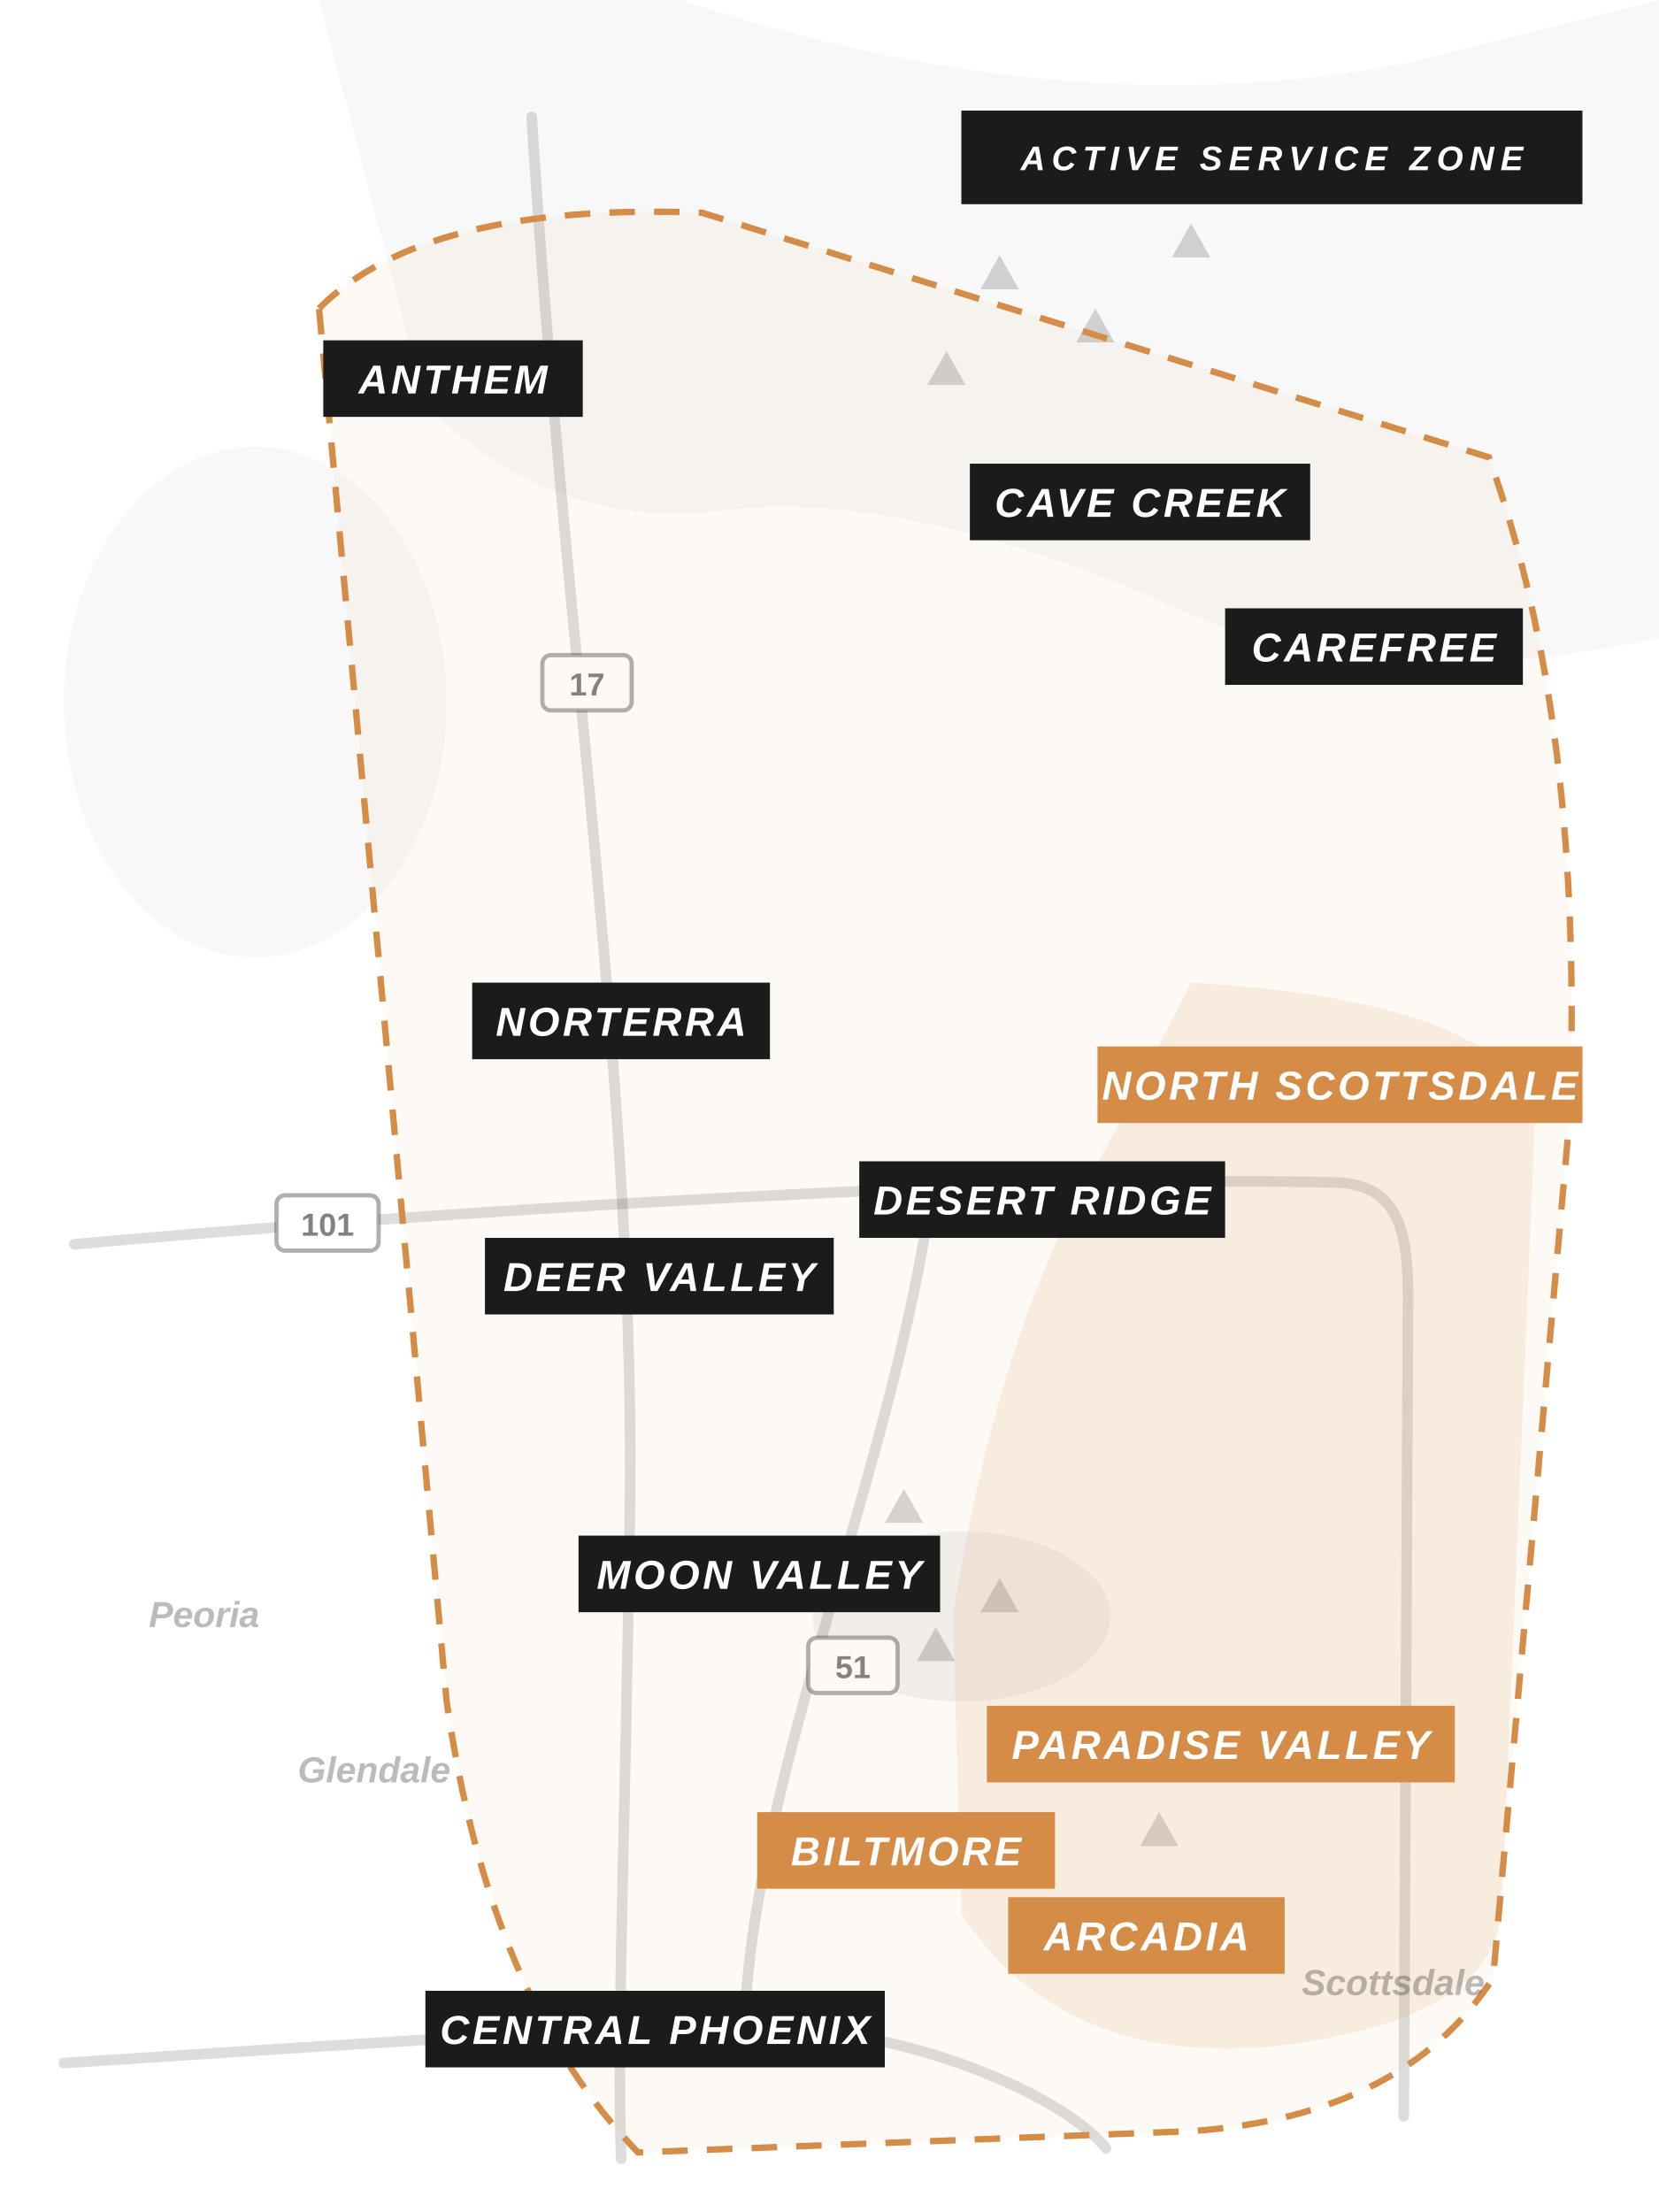
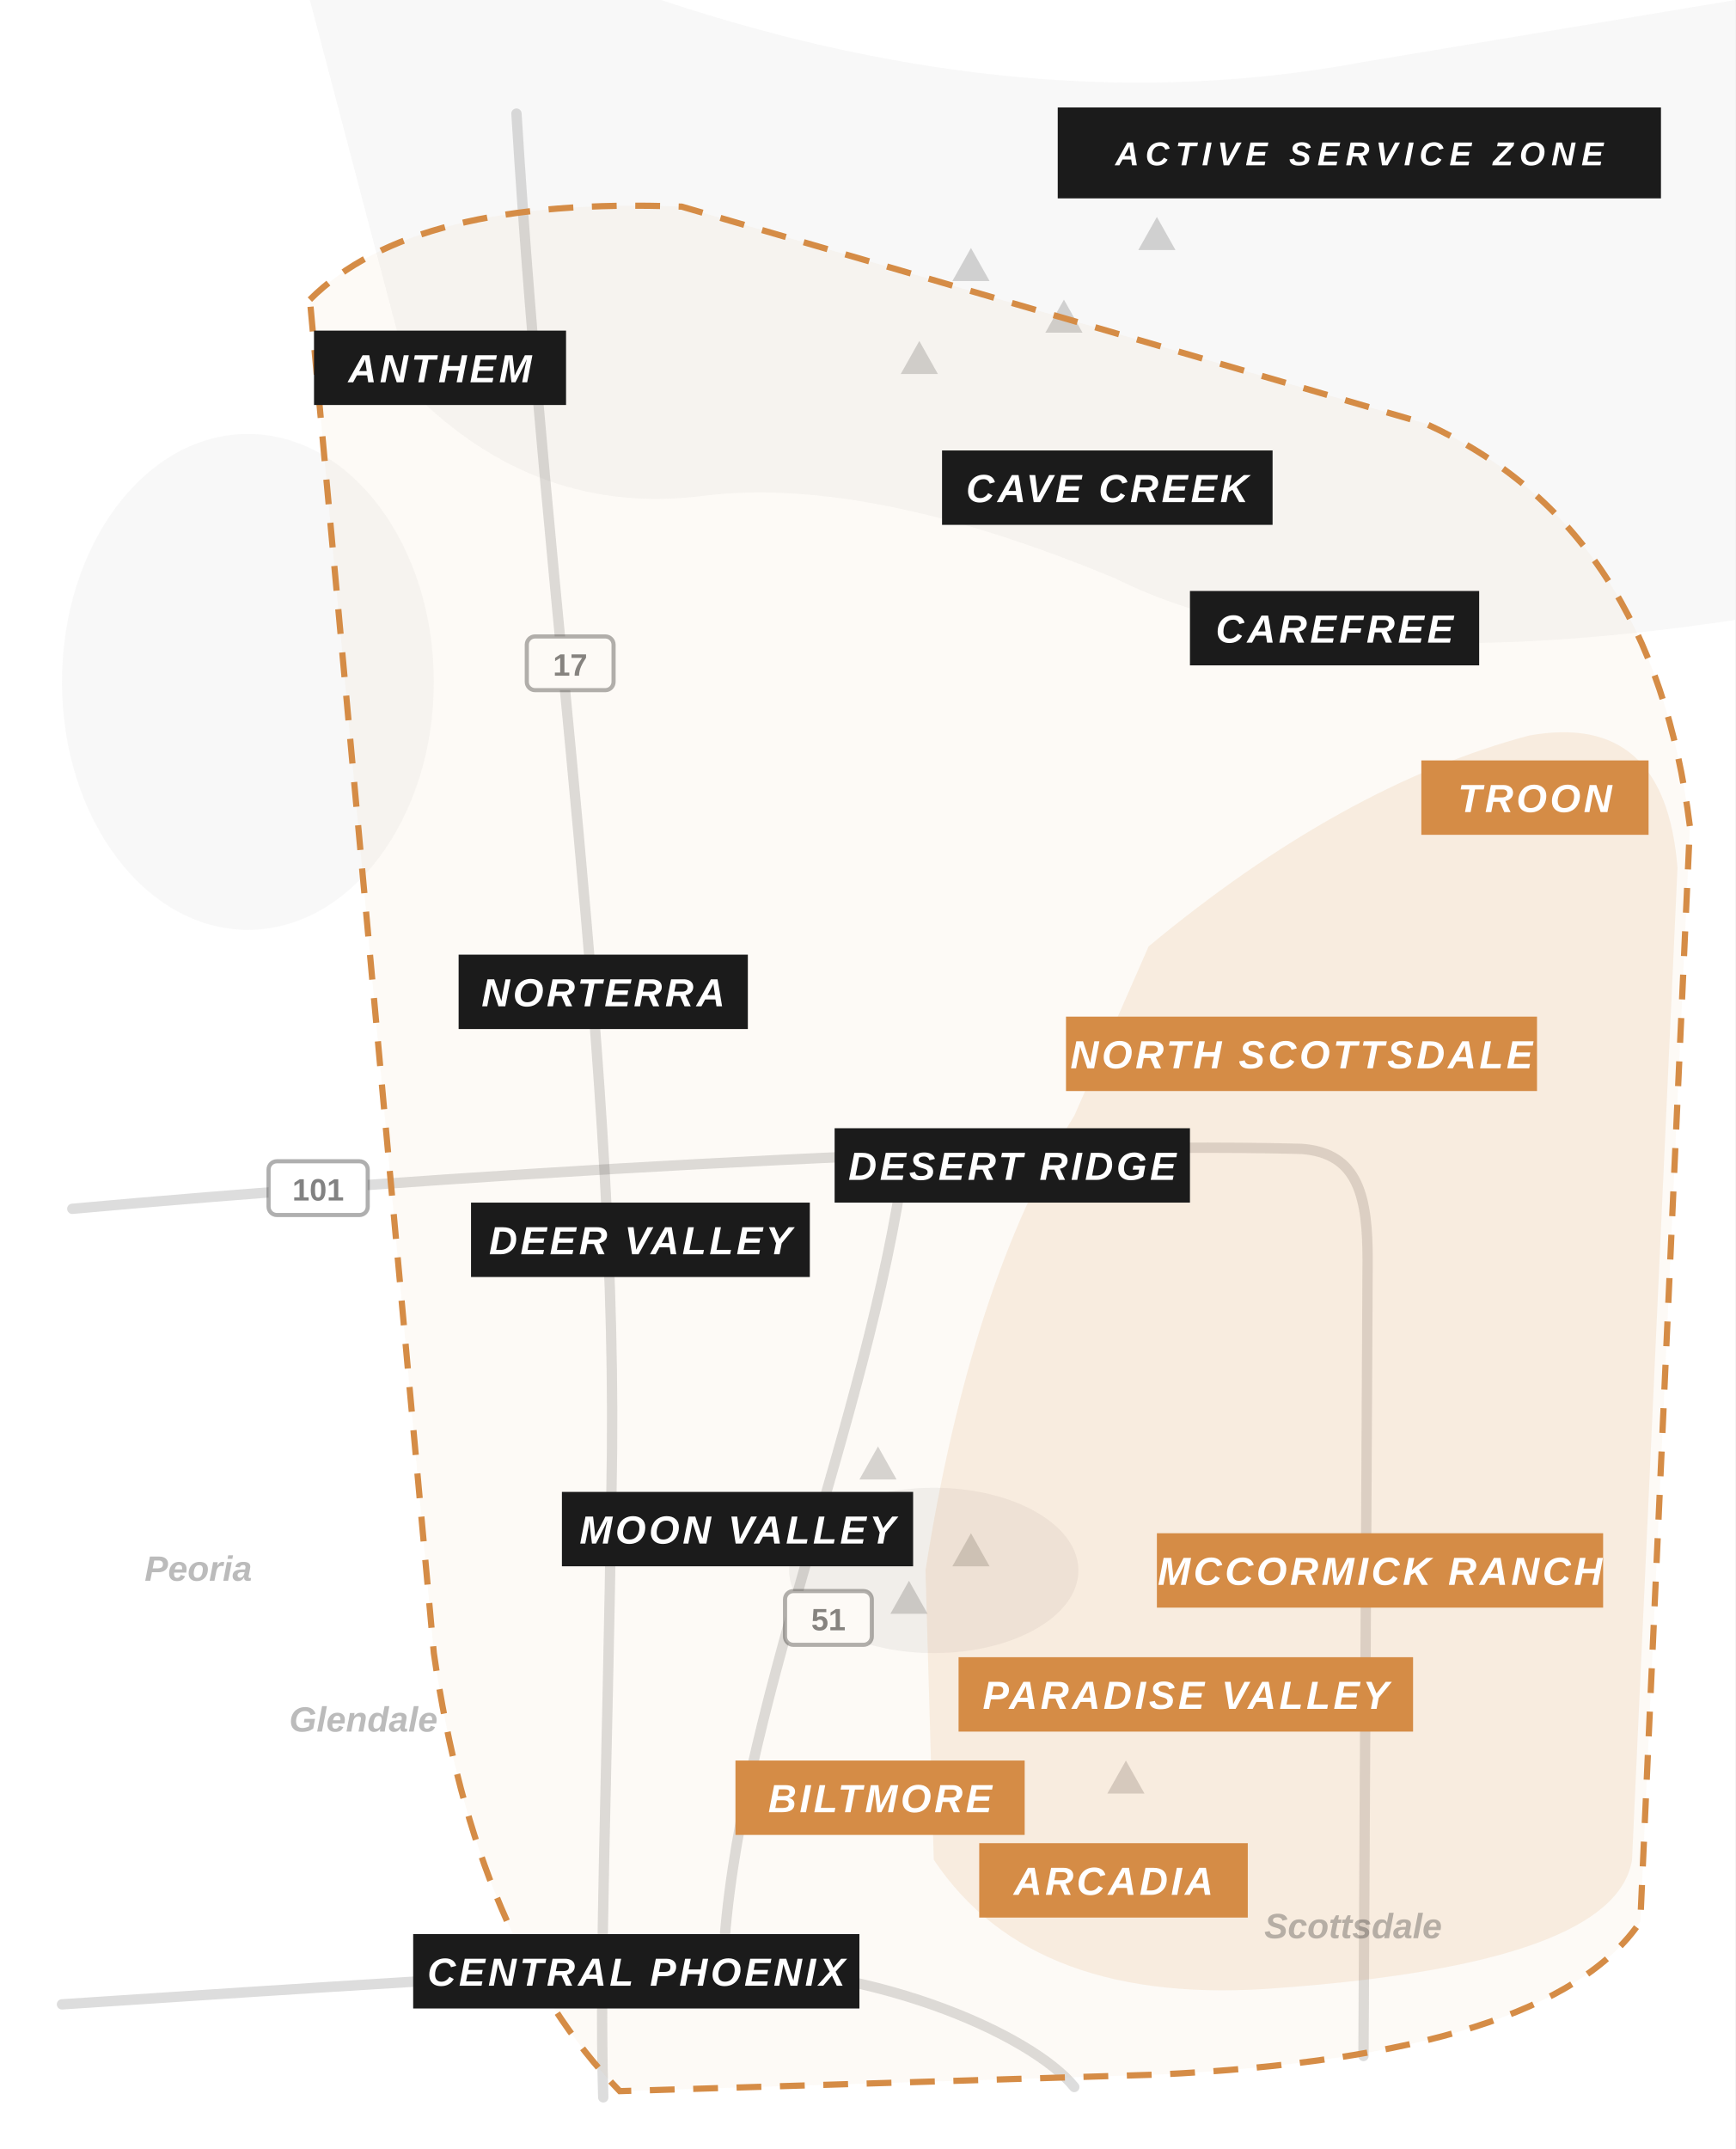
- <svg xmlns="http://www.w3.org/2000/svg" width="780" height="1040" viewBox="0 0 780 1040" font-family="ui-sans-serif, -apple-system, 'Helvetica Neue', Arial, sans-serif">
-   <rect width="780" height="1040" fill="#FFFFFF" />
-   <path d="M 320,0 Q 500,60 660,30 L 780,0 L 780,300 Q 640,330 540,280 Q 420,230 340,240 Q 260,250 200,190 L 150,0 Z" fill="#E5E5E5" opacity="0.28" />
+ <svg xmlns="http://www.w3.org/2000/svg" width="840" height="1040" viewBox="0 0 840 1040" font-family="ui-sans-serif, -apple-system, 'Helvetica Neue', Arial, sans-serif">
+   <rect width="840" height="1040" fill="#FFFFFF" />
+   <path d="M 320,0 Q 500,60 660,30 L 840,0 L 840,300 Q 640,330 540,280 Q 420,230 340,240 Q 260,250 200,190 L 150,0 Z" fill="#E5E5E5" opacity="0.28" />
  <ellipse cx="452" cy="760" rx="70" ry="40" fill="#E5E5E5" opacity="0.5" />
  <ellipse cx="120" cy="330" rx="90" ry="120" fill="#E5E5E5" opacity="0.25" />
  <g fill="#1B1B1B" opacity="0.18">
    <path d="M 470,120 l 9,16 h -18 Z" />
    <path d="M 515,145 l 9,16 h -18 Z" />
    <path d="M 445,165 l 9,16 h -18 Z" />
    <path d="M 560,105 l 9,16 h -18 Z" />
    <path d="M 440,765 l 9,16 h -18 Z" />
    <path d="M 470,742 l 9,16 h -18 Z" />
    <path d="M 425,700 l 9,16 h -18 Z" />
    <path d="M 545,852 l 9,16 h -18 Z" />
  </g>
  <g stroke="#1B1B1B" stroke-opacity="0.15" stroke-width="5" fill="none" stroke-linecap="round">
    <path d="M 250,55 C 265,300 300,520 296,720 C 294,860 290,950 292,1015" />
    <path d="M 35,585 C 200,570 480,552 630,556 C 658,558 662,580 662,610 L 660,995" />
    <path d="M 350,950 C 356,830 420,690 438,560" />
    <path d="M 30,970 C 150,962 260,955 330,952 C 420,948 500,985 520,1010" />
  </g>
  <g font-size="15" font-weight="800" text-anchor="middle">
    <rect x="255" y="308" width="42" height="26" rx="4" fill="#FFFFFF" stroke="#1B1B1B" stroke-opacity="0.35" stroke-width="2" />
    <text x="276" y="327" fill="#1B1B1B" opacity="0.55">17</text>
    <rect x="130" y="562" width="48" height="26" rx="4" fill="#FFFFFF" stroke="#1B1B1B" stroke-opacity="0.35" stroke-width="2" />
    <text x="154" y="581" fill="#1B1B1B" opacity="0.55">101</text>
    <rect x="380" y="770" width="42" height="26" rx="4" fill="#FFFFFF" stroke="#1B1B1B" stroke-opacity="0.35" stroke-width="2" />
    <text x="401" y="789" fill="#1B1B1B" opacity="0.55">51</text>
  </g>
-   <path d="M 560,462 Q 700,470 722,520 L 706,900 Q 700,950 600,962 Q 500,972 452,900 L 448,760 Q 470,620 520,540 Z" fill="#D58C46" opacity="0.13" />
-   <path d="M 150,145 Q 200,95 330,100 L 700,215 Q 745,340 738,525 L 702,930 Q 660,995 560,1002 L 300,1012 Q 230,940 210,800 L 178,450 Z" fill="#D58C46" fill-opacity="0.05" stroke="#D58C46" stroke-width="3" stroke-dasharray="12 9" />
-   <rect x="452" y="52" width="292" height="44" fill="#1B1B1B" />
-   <text x="598" y="80" fill="#FFFFFF" font-size="16" font-weight="800" font-style="italic" letter-spacing="3" text-anchor="middle">ACTIVE SERVICE ZONE</text>
+   <path d="M 556,458 Q 650,380 740,356 Q 806,344 812,420 L 790,900 Q 782,950 620,962 Q 500,972 452,900 L 448,760 Q 470,620 520,540 Z" fill="#D58C46" opacity="0.13" />
+   <path d="M 150,145 Q 200,95 330,100 L 690,205 Q 800,255 818,400 L 794,930 Q 750,995 560,1004 L 300,1012 Q 230,940 210,800 L 178,450 Z" fill="#D58C46" fill-opacity="0.05" stroke="#D58C46" stroke-width="3" stroke-dasharray="12 9" />
+   <rect x="512" y="52" width="292" height="44" fill="#1B1B1B" />
+   <text x="658" y="80" fill="#FFFFFF" font-size="16" font-weight="800" font-style="italic" letter-spacing="3" text-anchor="middle">ACTIVE SERVICE ZONE</text>
  <g font-size="17" font-weight="600" fill="#1B1B1B" opacity="0.3" font-style="italic">
    <text x="70" y="765">Peoria</text>
    <text x="140" y="838">Glendale</text>
    <text x="612" y="938">Scottsdale</text>
  </g>
  <g font-size="19" font-weight="800" font-style="italic" letter-spacing="1.5" text-anchor="middle">
    <g>
      <rect x="152" y="160" width="122" height="36" fill="#1B1B1B" />
      <text x="213" y="185" fill="#FFFFFF">ANTHEM</text>
    </g>
    <g>
      <rect x="456" y="218" width="160" height="36" fill="#1B1B1B" />
      <text x="536" y="243" fill="#FFFFFF">CAVE CREEK</text>
    </g>
    <g>
      <rect x="576" y="286" width="140" height="36" fill="#1B1B1B" />
      <text x="646" y="311" fill="#FFFFFF">CAREFREE</text>
    </g>
    <g>
      <rect x="222" y="462" width="140" height="36" fill="#1B1B1B" />
      <text x="292" y="487" fill="#FFFFFF">NORTERRA</text>
    </g>
    <g>
      <rect x="228" y="582" width="164" height="36" fill="#1B1B1B" />
      <text x="310" y="607" fill="#FFFFFF">DEER VALLEY</text>
    </g>
    <g>
      <rect x="404" y="546" width="172" height="36" fill="#1B1B1B" />
      <text x="490" y="571" fill="#FFFFFF">DESERT RIDGE</text>
    </g>
    <g>
      <rect x="272" y="722" width="170" height="36" fill="#1B1B1B" />
      <text x="357" y="747" fill="#FFFFFF">MOON VALLEY</text>
    </g>
    <g>
      <rect x="200" y="936" width="216" height="36" fill="#1B1B1B" />
      <text x="308" y="961" fill="#FFFFFF">CENTRAL PHOENIX</text>
    </g>
  </g>
  <g font-size="19" font-weight="800" font-style="italic" letter-spacing="1.5" text-anchor="middle">
    <g>
      <rect x="516" y="492" width="228" height="36" fill="#D58C46" />
      <text x="630" y="517" fill="#FFFFFF">NORTH SCOTTSDALE</text>
    </g>
    <g>
      <rect x="464" y="802" width="220" height="36" fill="#D58C46" />
      <text x="574" y="827" fill="#FFFFFF">PARADISE VALLEY</text>
    </g>
    <g>
      <rect x="356" y="852" width="140" height="36" fill="#D58C46" />
      <text x="426" y="877" fill="#FFFFFF">BILTMORE</text>
    </g>
    <g>
      <rect x="474" y="892" width="130" height="36" fill="#D58C46" />
      <text x="539" y="917" fill="#FFFFFF">ARCADIA</text>
    </g>
+     <g>
+       <rect x="688" y="368" width="110" height="36" fill="#D58C46" />
+       <text x="743" y="393" fill="#FFFFFF">TROON</text>
+     </g>
+     <g>
+       <rect x="560" y="742" width="216" height="36" fill="#D58C46" />
+       <text x="668" y="767" fill="#FFFFFF">MCCORMICK RANCH</text>
+     </g>
  </g>
</svg>
